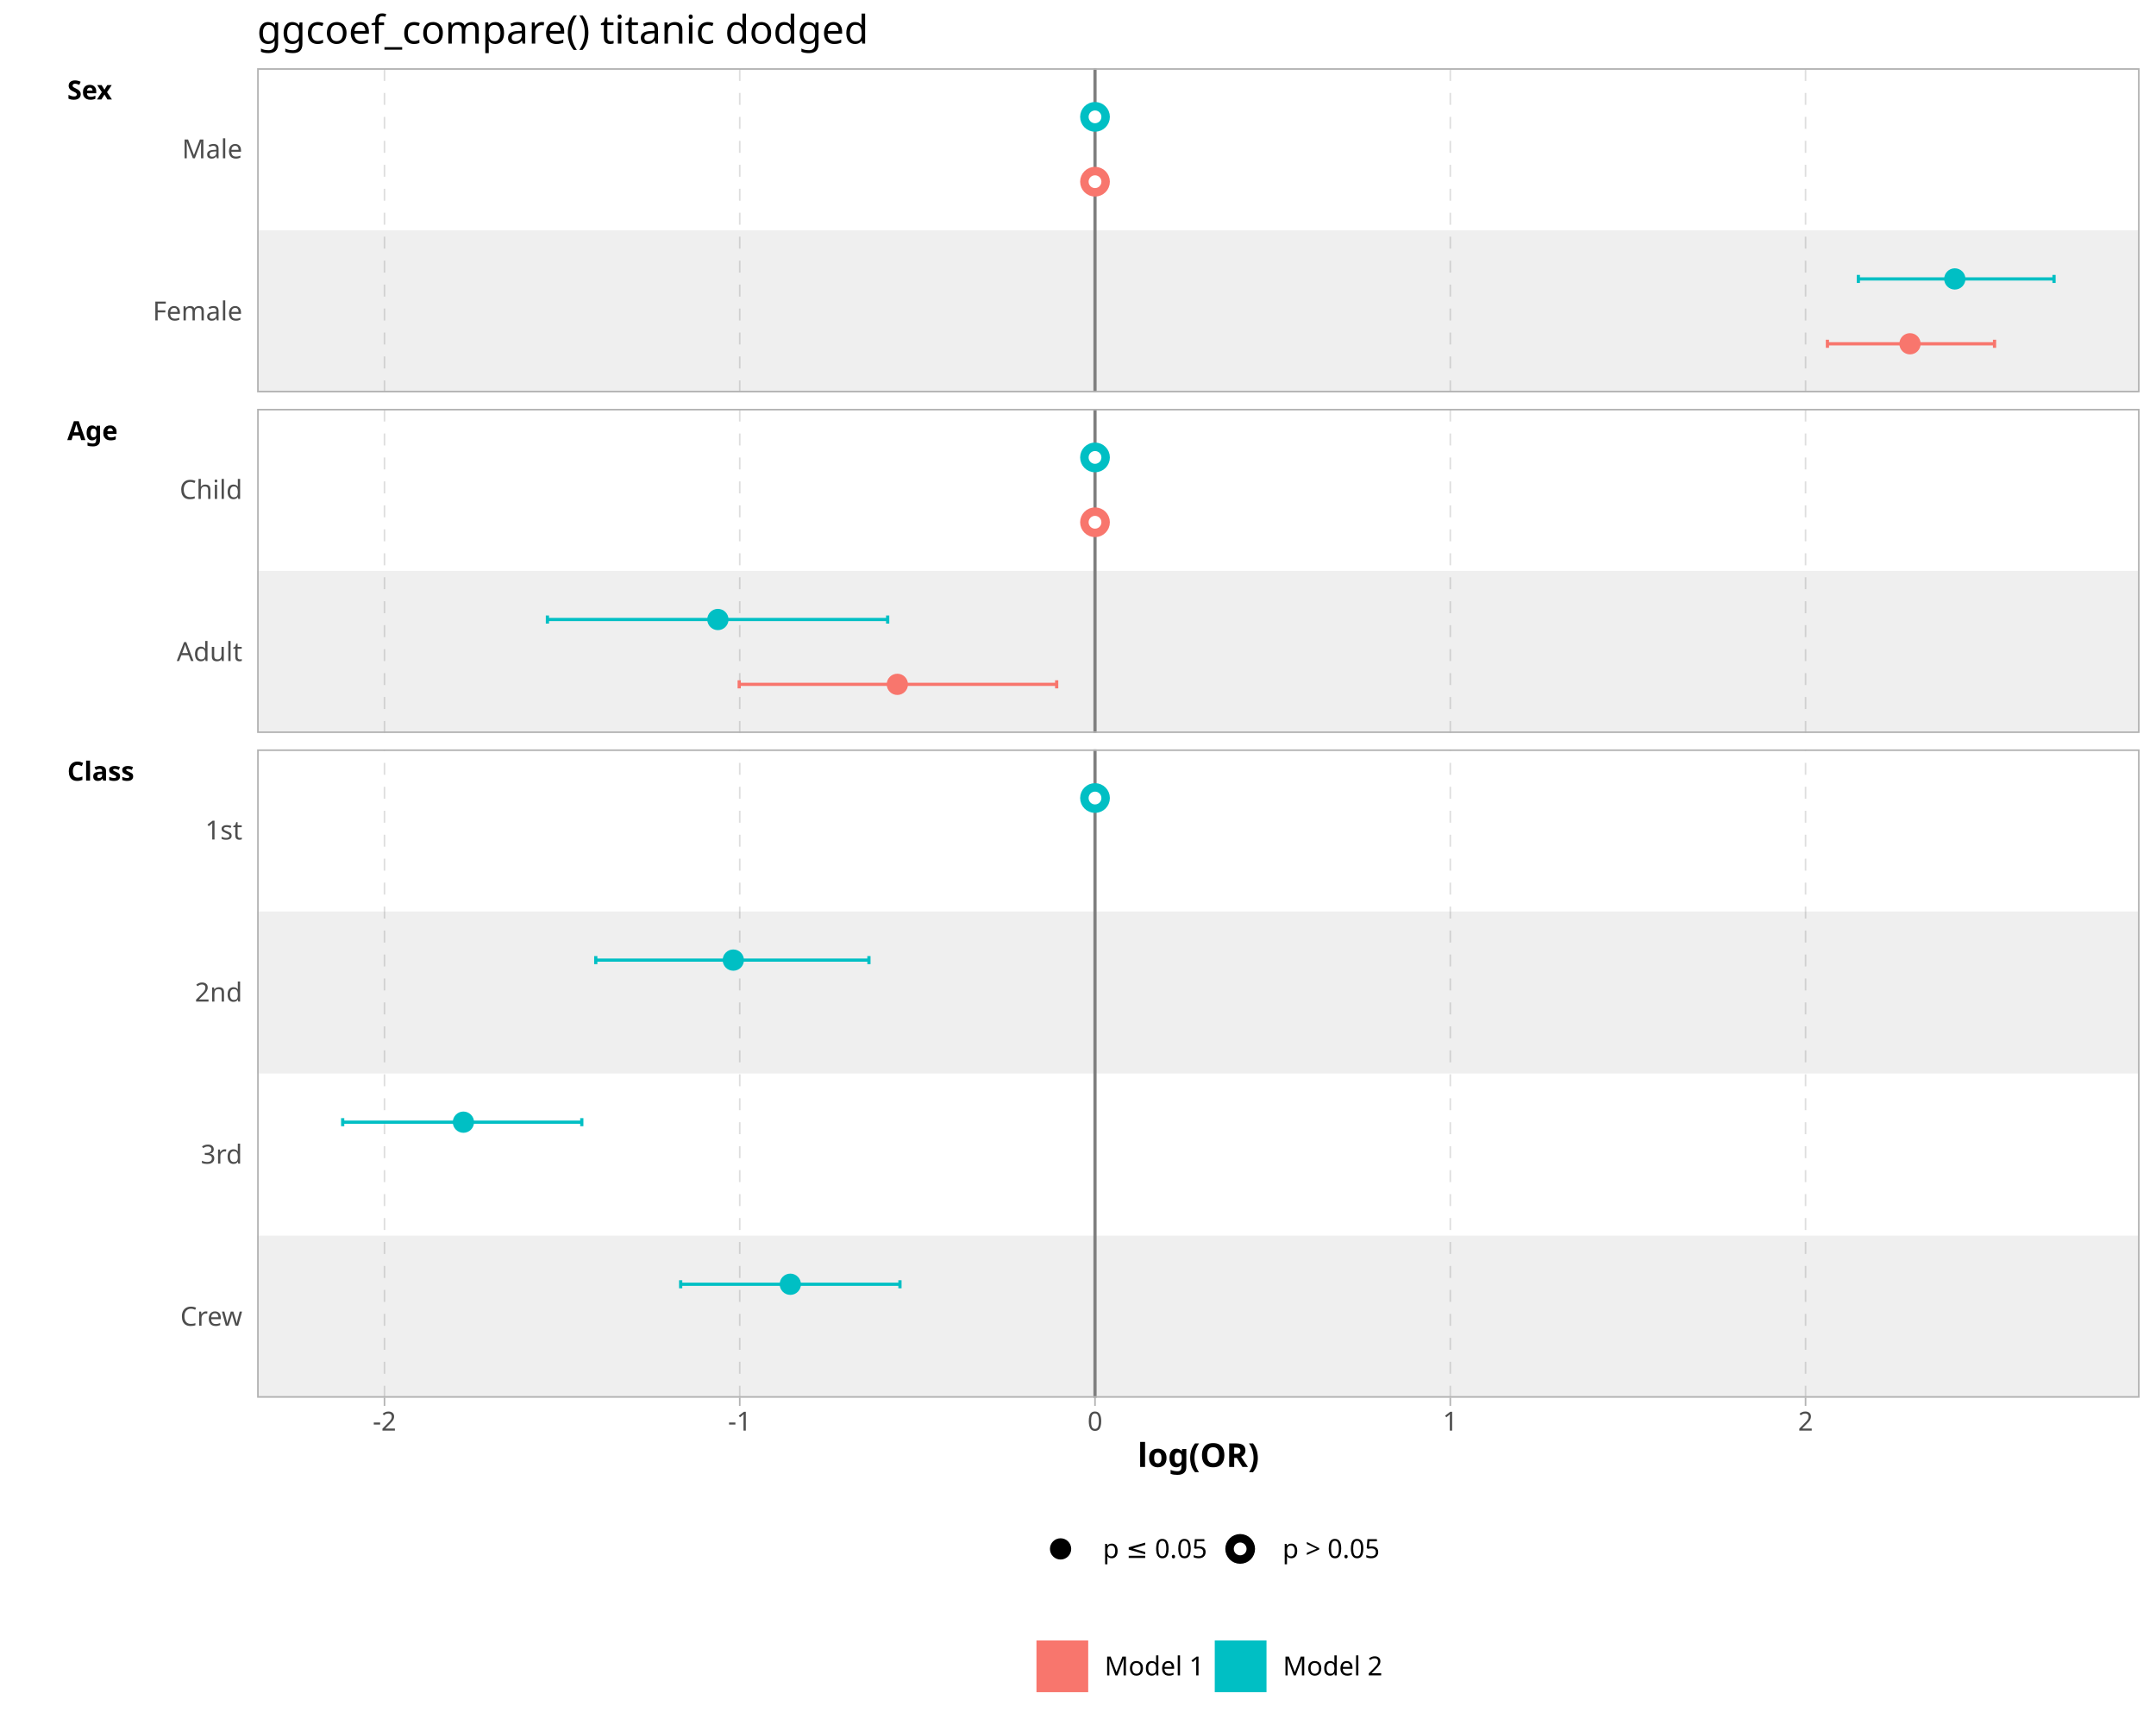
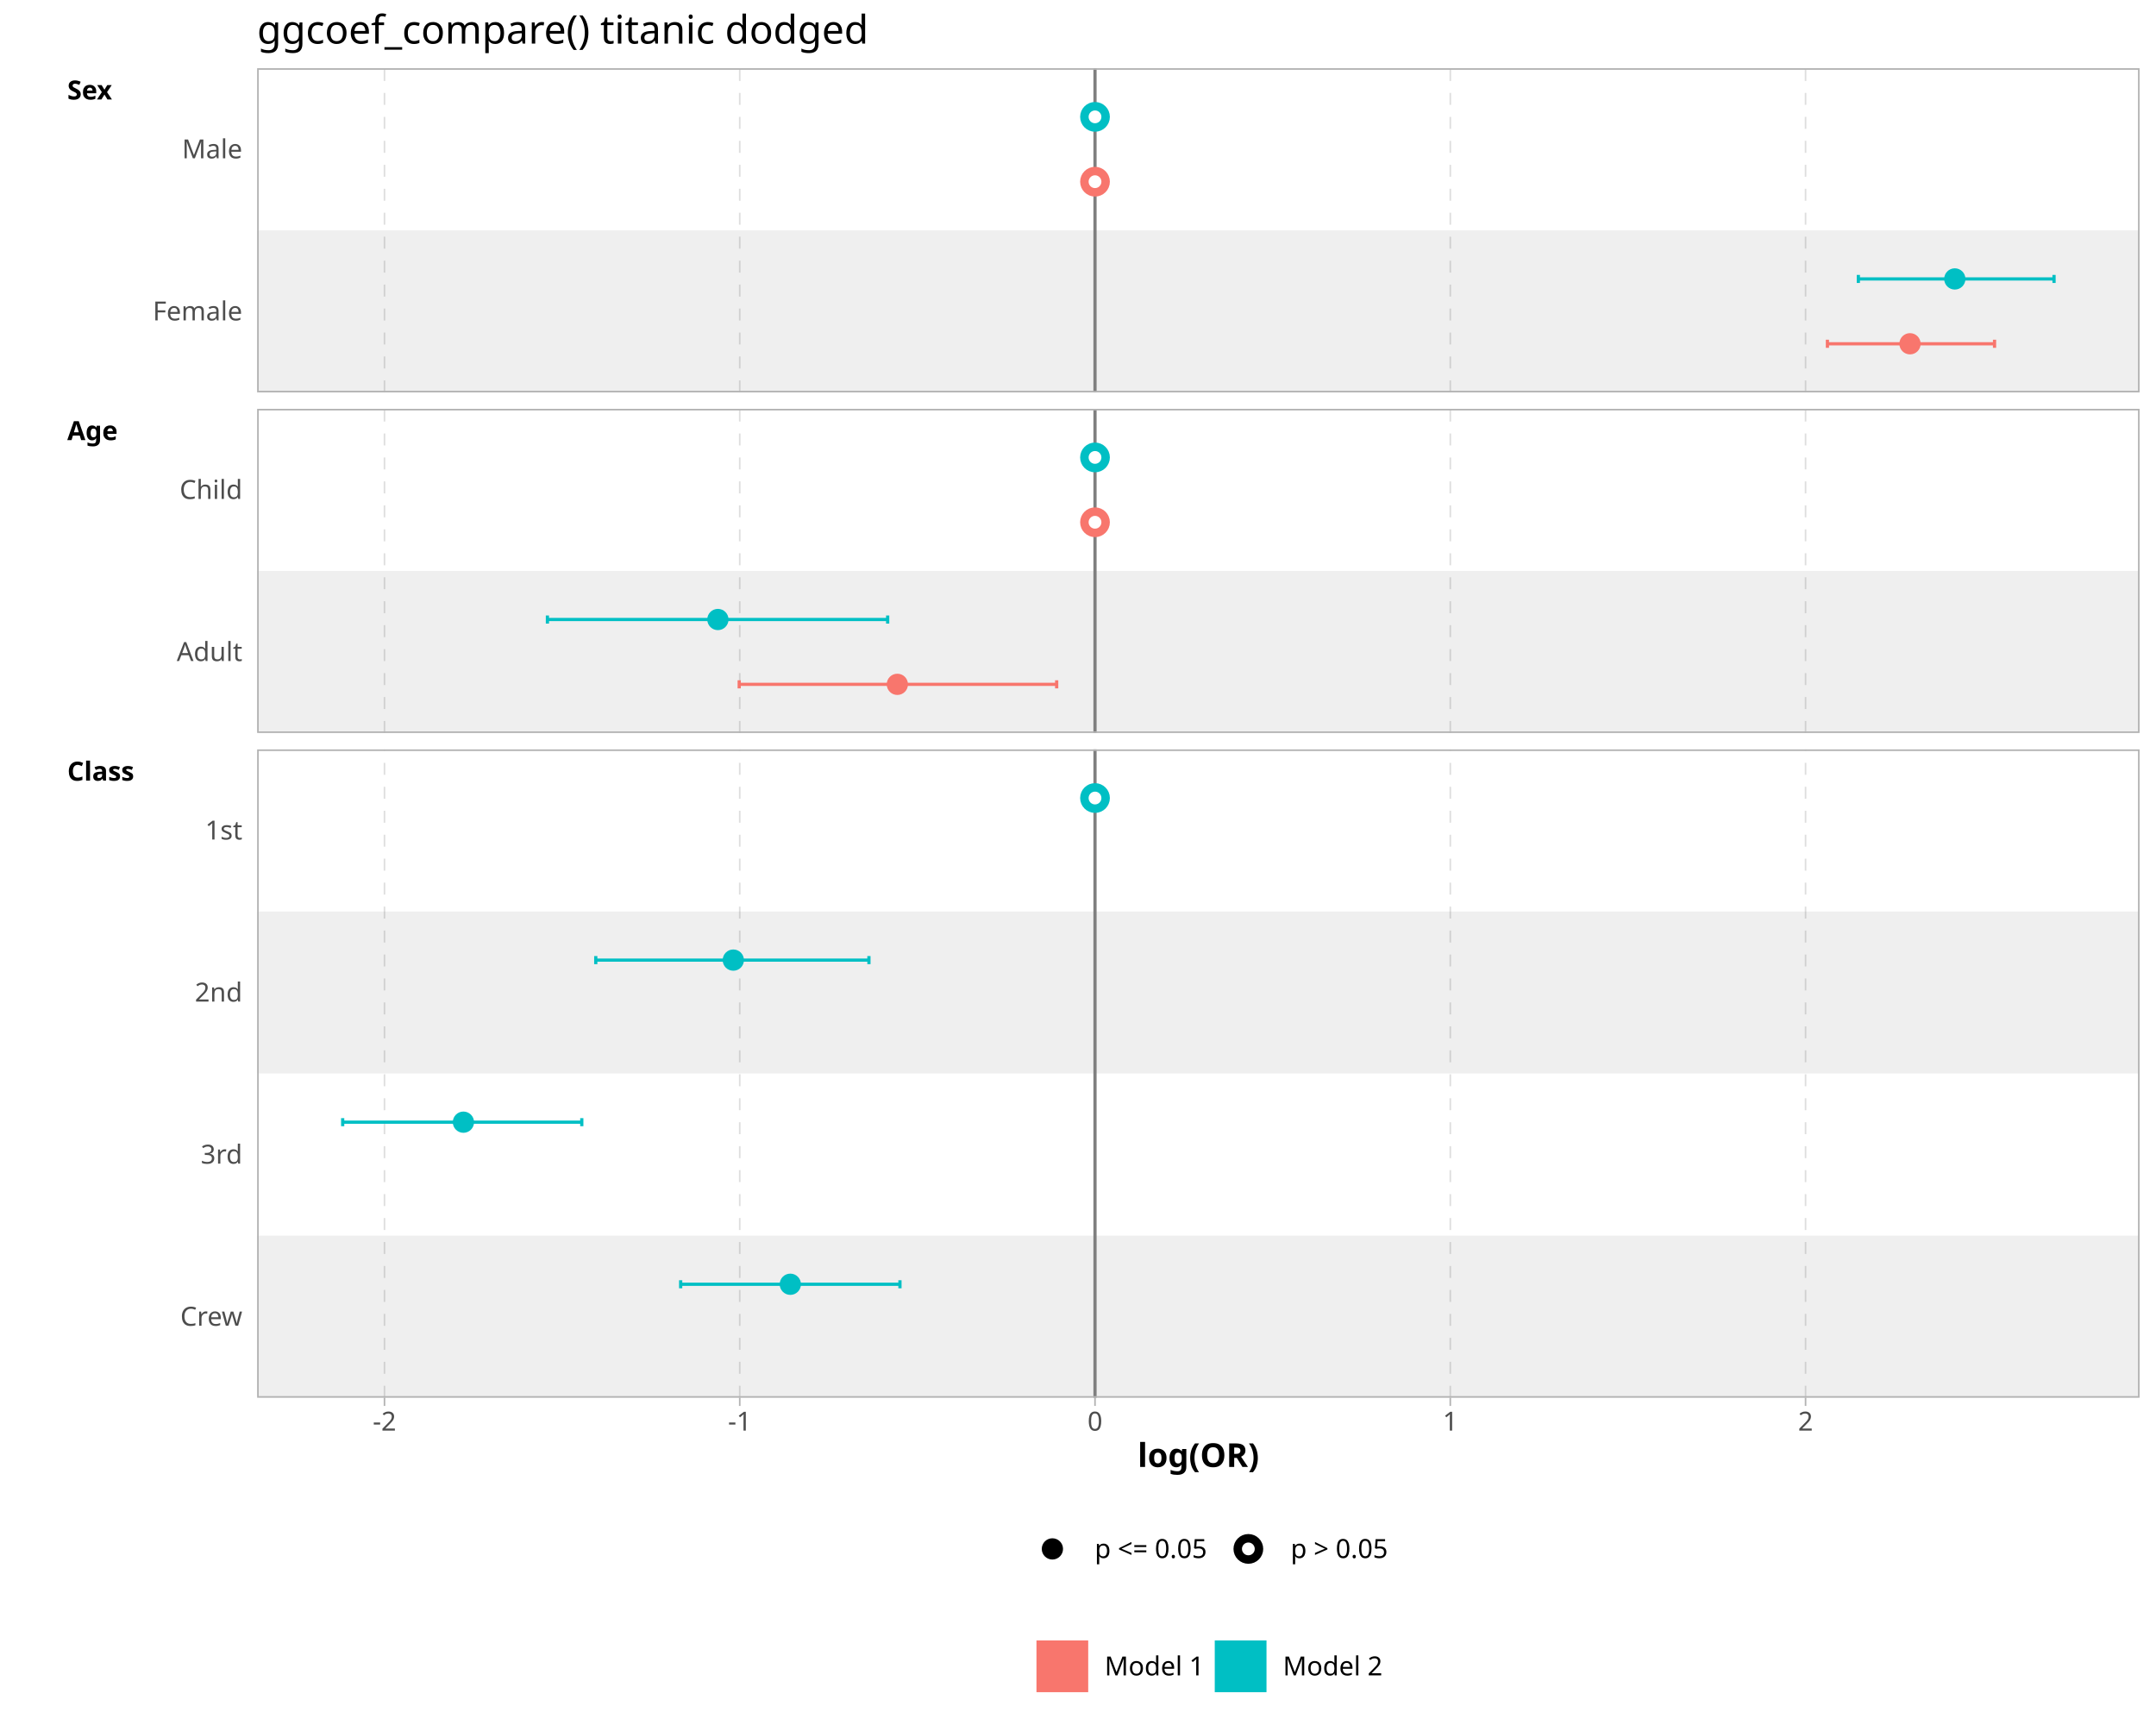
<svg xmlns="http://www.w3.org/2000/svg" class="svglite" data-engine-version="2.0" width="720.00pt" height="576.00pt" viewBox="0 0 720.00 576.00">
  <defs>
    <style type="text/css">
    .svglite line, .svglite polyline, .svglite polygon, .svglite path, .svglite rect, .svglite circle {
      fill: none;
      stroke: #000000;
      stroke-linecap: round;
      stroke-linejoin: round;
      stroke-miterlimit: 10.00;
    }
  </style>
  </defs>
  <rect width="100%" height="100%" style="stroke: none; fill: #FFFFFF;" />
  <defs>
    <clipPath id="cpMC4wMHw3MjAuMDB8MC4wMHw1NzYuMDA=">
      <rect x="0.00" y="0.00" width="720.00" height="576.00" />
    </clipPath>
  </defs>
  <g clip-path="url(#cpMC4wMHw3MjAuMDB8MC4wMHw1NzYuMDA=)">
    <rect x="0.00" y="0.00" width="720.00" height="576.00" style="stroke-width: 1.07; stroke: #FFFFFF; fill: #FFFFFF;" />
  </g>
  <defs>
    <clipPath id="cpODUuODd8NzE0LjUyfDIyLjc4fDEzMS4wMw==">
      <rect x="85.87" y="22.78" width="628.65" height="108.24" />
    </clipPath>
  </defs>
  <g clip-path="url(#cpODUuODd8NzE0LjUyfDIyLjc4fDEzMS4wMw==)">
    <rect x="85.87" y="22.78" width="628.65" height="108.24" style="stroke-width: 1.07; stroke: none; fill: #FFFFFF;" />
    <polyline points="128.40,131.03 128.40,22.78 " style="stroke-width: 0.53; stroke: #DEDEDE; stroke-dasharray: 4.00,4.00; stroke-linecap: butt;" />
    <polyline points="247.04,131.03 247.04,22.78 " style="stroke-width: 0.53; stroke: #DEDEDE; stroke-dasharray: 4.00,4.00; stroke-linecap: butt;" />
    <polyline points="365.68,131.03 365.68,22.78 " style="stroke-width: 0.53; stroke: #DEDEDE; stroke-dasharray: 4.00,4.00; stroke-linecap: butt;" />
    <polyline points="484.33,131.03 484.33,22.78 " style="stroke-width: 0.53; stroke: #DEDEDE; stroke-dasharray: 4.00,4.00; stroke-linecap: butt;" />
    <polyline points="602.97,131.03 602.97,22.78 " style="stroke-width: 0.53; stroke: #DEDEDE; stroke-dasharray: 4.00,4.00; stroke-linecap: butt;" />
    <rect x="85.87" y="76.91" width="628.65" height="54.12" style="stroke-width: 1.07; stroke: none; stroke-linecap: butt; stroke-linejoin: miter; fill: #111111; fill-opacity: 0.067;" />
    <rect x="85.87" y="22.78" width="628.65" height="54.12" style="stroke-width: 1.07; stroke: none; stroke-linecap: butt; stroke-linejoin: miter;" />
    <line x1="365.68" y1="131.03" x2="365.68" y2="22.78" style="stroke-width: 1.07; stroke: #7F7F7F; stroke-linecap: butt;" />
    <polyline points="666.08,116.14 666.08,113.44 " style="stroke-width: 1.07; stroke: #F8766D; stroke-linecap: butt;" />
    <polyline points="666.08,114.79 610.27,114.79 " style="stroke-width: 1.07; stroke: #F8766D; stroke-linecap: butt;" />
    <polyline points="610.27,116.14 610.27,113.44 " style="stroke-width: 1.07; stroke: #F8766D; stroke-linecap: butt;" />
    <polyline points="685.95,94.49 685.95,91.79 " style="stroke-width: 1.07; stroke: #00BFC4; stroke-linecap: butt;" />
    <polyline points="685.95,93.14 620.60,93.14 " style="stroke-width: 1.07; stroke: #00BFC4; stroke-linecap: butt;" />
    <polyline points="620.60,94.49 620.60,91.79 " style="stroke-width: 1.07; stroke: #00BFC4; stroke-linecap: butt;" />
    <circle cx="365.68" cy="60.67" r="3.55" style="stroke-width: 2.83; stroke: #F8766D; fill: #FFFFFF;" />
    <circle cx="637.85" cy="114.79" r="3.55" style="stroke-width: 2.83; stroke: none; fill: #F8766D;" />
    <circle cx="365.68" cy="39.02" r="3.55" style="stroke-width: 2.83; stroke: #00BFC4; fill: #FFFFFF;" />
    <circle cx="652.81" cy="93.14" r="3.55" style="stroke-width: 2.83; stroke: none; fill: #00BFC4;" />
    <rect x="85.87" y="22.78" width="628.65" height="108.24" style="stroke-width: 1.07; stroke: #B3B3B3;" />
  </g>
  <g clip-path="url(#cpMC4wMHw3MjAuMDB8MC4wMHw1NzYuMDA=)">
</g>
  <defs>
    <clipPath id="cpODUuODd8NzE0LjUyfDEzNi41MXwyNDQuNzU=">
      <rect x="85.87" y="136.51" width="628.65" height="108.24" />
    </clipPath>
  </defs>
  <g clip-path="url(#cpODUuODd8NzE0LjUyfDEzNi41MXwyNDQuNzU=)">
    <rect x="85.87" y="136.51" width="628.65" height="108.24" style="stroke-width: 1.07; stroke: none; fill: #FFFFFF;" />
    <polyline points="128.40,244.75 128.40,136.51 " style="stroke-width: 0.53; stroke: #DEDEDE; stroke-dasharray: 4.00,4.00; stroke-linecap: butt;" />
    <polyline points="247.04,244.75 247.04,136.51 " style="stroke-width: 0.53; stroke: #DEDEDE; stroke-dasharray: 4.00,4.00; stroke-linecap: butt;" />
    <polyline points="365.68,244.75 365.68,136.51 " style="stroke-width: 0.53; stroke: #DEDEDE; stroke-dasharray: 4.00,4.00; stroke-linecap: butt;" />
    <polyline points="484.33,244.75 484.33,136.51 " style="stroke-width: 0.53; stroke: #DEDEDE; stroke-dasharray: 4.00,4.00; stroke-linecap: butt;" />
    <polyline points="602.97,244.75 602.97,136.51 " style="stroke-width: 0.53; stroke: #DEDEDE; stroke-dasharray: 4.00,4.00; stroke-linecap: butt;" />
    <rect x="85.87" y="190.63" width="628.65" height="54.12" style="stroke-width: 1.07; stroke: none; stroke-linecap: butt; stroke-linejoin: miter; fill: #111111; fill-opacity: 0.067;" />
    <rect x="85.87" y="136.51" width="628.65" height="54.12" style="stroke-width: 1.07; stroke: none; stroke-linecap: butt; stroke-linejoin: miter;" />
    <line x1="365.68" y1="244.75" x2="365.68" y2="136.51" style="stroke-width: 1.07; stroke: #7F7F7F; stroke-linecap: butt;" />
    <polyline points="352.88,229.87 352.88,227.16 " style="stroke-width: 1.07; stroke: #F8766D; stroke-linecap: butt;" />
    <polyline points="352.88,228.51 246.86,228.51 " style="stroke-width: 1.07; stroke: #F8766D; stroke-linecap: butt;" />
    <polyline points="246.86,229.87 246.86,227.16 " style="stroke-width: 1.07; stroke: #F8766D; stroke-linecap: butt;" />
    <polyline points="296.44,208.22 296.44,205.51 " style="stroke-width: 1.07; stroke: #00BFC4; stroke-linecap: butt;" />
    <polyline points="296.44,206.86 182.81,206.86 " style="stroke-width: 1.07; stroke: #00BFC4; stroke-linecap: butt;" />
    <polyline points="182.81,208.22 182.81,205.51 " style="stroke-width: 1.07; stroke: #00BFC4; stroke-linecap: butt;" />
    <circle cx="365.68" cy="174.39" r="3.55" style="stroke-width: 2.83; stroke: #F8766D; fill: #FFFFFF;" />
    <circle cx="299.67" cy="228.51" r="3.55" style="stroke-width: 2.83; stroke: none; fill: #F8766D;" />
    <circle cx="365.68" cy="152.74" r="3.55" style="stroke-width: 2.83; stroke: #00BFC4; fill: #FFFFFF;" />
    <circle cx="239.74" cy="206.86" r="3.55" style="stroke-width: 2.83; stroke: none; fill: #00BFC4;" />
    <rect x="85.87" y="136.51" width="628.65" height="108.24" style="stroke-width: 1.07; stroke: #B3B3B3;" />
  </g>
  <g clip-path="url(#cpMC4wMHw3MjAuMDB8MC4wMHw1NzYuMDA=)">
</g>
  <defs>
    <clipPath id="cpODUuODd8NzE0LjUyfDI1MC4yM3w0NjYuNzI=">
      <rect x="85.87" y="250.23" width="628.65" height="216.49" />
    </clipPath>
  </defs>
  <g clip-path="url(#cpODUuODd8NzE0LjUyfDI1MC4yM3w0NjYuNzI=)">
    <rect x="85.87" y="250.23" width="628.65" height="216.49" style="stroke-width: 1.07; stroke: none; fill: #FFFFFF;" />
    <polyline points="128.40,466.72 128.40,250.23 " style="stroke-width: 0.53; stroke: #DEDEDE; stroke-dasharray: 4.00,4.00; stroke-linecap: butt;" />
    <polyline points="247.04,466.72 247.04,250.23 " style="stroke-width: 0.53; stroke: #DEDEDE; stroke-dasharray: 4.00,4.00; stroke-linecap: butt;" />
    <polyline points="365.68,466.72 365.68,250.23 " style="stroke-width: 0.53; stroke: #DEDEDE; stroke-dasharray: 4.00,4.00; stroke-linecap: butt;" />
    <polyline points="484.33,466.72 484.33,250.23 " style="stroke-width: 0.53; stroke: #DEDEDE; stroke-dasharray: 4.00,4.00; stroke-linecap: butt;" />
    <polyline points="602.97,466.72 602.97,250.23 " style="stroke-width: 0.53; stroke: #DEDEDE; stroke-dasharray: 4.00,4.00; stroke-linecap: butt;" />
    <rect x="85.87" y="412.60" width="628.65" height="54.12" style="stroke-width: 1.07; stroke: none; stroke-linecap: butt; stroke-linejoin: miter; fill: #111111; fill-opacity: 0.067;" />
    <rect x="85.87" y="358.47" width="628.65" height="54.12" style="stroke-width: 1.07; stroke: none; stroke-linecap: butt; stroke-linejoin: miter;" />
    <rect x="85.87" y="304.35" width="628.65" height="54.12" style="stroke-width: 1.07; stroke: none; stroke-linecap: butt; stroke-linejoin: miter; fill: #111111; fill-opacity: 0.067;" />
    <rect x="85.87" y="250.23" width="628.65" height="54.12" style="stroke-width: 1.07; stroke: none; stroke-linecap: butt; stroke-linejoin: miter;" />
    <line x1="365.68" y1="466.72" x2="365.68" y2="250.23" style="stroke-width: 1.07; stroke: #7F7F7F; stroke-linecap: butt;" />
    <polyline points="290.18,321.94 290.18,319.23 " style="stroke-width: 1.07; stroke: #00BFC4; stroke-linecap: butt;" />
    <polyline points="290.18,320.59 198.96,320.59 " style="stroke-width: 1.07; stroke: #00BFC4; stroke-linecap: butt;" />
    <polyline points="198.96,321.94 198.96,319.23 " style="stroke-width: 1.07; stroke: #00BFC4; stroke-linecap: butt;" />
    <polyline points="194.29,376.06 194.29,373.36 " style="stroke-width: 1.07; stroke: #00BFC4; stroke-linecap: butt;" />
    <polyline points="194.29,374.71 114.44,374.71 " style="stroke-width: 1.07; stroke: #00BFC4; stroke-linecap: butt;" />
    <polyline points="114.44,376.06 114.44,373.36 " style="stroke-width: 1.07; stroke: #00BFC4; stroke-linecap: butt;" />
    <polyline points="300.54,430.18 300.54,427.48 " style="stroke-width: 1.07; stroke: #00BFC4; stroke-linecap: butt;" />
    <polyline points="300.54,428.83 227.31,428.83 " style="stroke-width: 1.07; stroke: #00BFC4; stroke-linecap: butt;" />
    <polyline points="227.31,430.18 227.31,427.48 " style="stroke-width: 1.07; stroke: #00BFC4; stroke-linecap: butt;" />
    <circle cx="365.68" cy="266.47" r="3.55" style="stroke-width: 2.83; stroke: #00BFC4; fill: #FFFFFF;" />
    <circle cx="244.89" cy="320.59" r="3.55" style="stroke-width: 2.83; stroke: none; fill: #00BFC4;" />
    <circle cx="154.76" cy="374.71" r="3.55" style="stroke-width: 2.83; stroke: none; fill: #00BFC4;" />
    <circle cx="263.93" cy="428.83" r="3.55" style="stroke-width: 2.83; stroke: none; fill: #00BFC4;" />
    <rect x="85.87" y="250.23" width="628.65" height="216.49" style="stroke-width: 1.07; stroke: #B3B3B3;" />
  </g>
  <g clip-path="url(#cpMC4wMHw3MjAuMDB8MC4wMHw1NzYuMDA=)">
</g>
  <defs>
    <clipPath id="cpMTguMDd8NDguODV8MjIuNzh8MTMxLjAz">
      <rect x="18.07" y="22.78" width="30.78" height="108.24" />
    </clipPath>
  </defs>
  <g clip-path="url(#cpMTguMDd8NDguODV8MjIuNzh8MTMxLjAz)">
    <text x="22.46" y="33.22" style="font-size: 8.80px; font-weight: bold; font-family: sans;" textLength="15.17px" lengthAdjust="spacingAndGlyphs">Sex</text>
  </g>
  <g clip-path="url(#cpMC4wMHw3MjAuMDB8MC4wMHw1NzYuMDA=)">
</g>
  <defs>
    <clipPath id="cpMTguMDd8NDguODV8MTM2LjUxfDI0NC43NQ==">
      <rect x="18.07" y="136.51" width="30.78" height="108.24" />
    </clipPath>
  </defs>
  <g clip-path="url(#cpMTguMDd8NDguODV8MTM2LjUxfDI0NC43NQ==)">
    <text x="22.46" y="146.95" style="font-size: 8.80px; font-weight: bold; font-family: sans;" textLength="15.66px" lengthAdjust="spacingAndGlyphs">Age</text>
  </g>
  <g clip-path="url(#cpMC4wMHw3MjAuMDB8MC4wMHw1NzYuMDA=)">
</g>
  <defs>
    <clipPath id="cpMTguMDd8NDguODV8MjUwLjIzfDQ2Ni43Mg==">
      <rect x="18.07" y="250.23" width="30.78" height="216.49" />
    </clipPath>
  </defs>
  <g clip-path="url(#cpMTguMDd8NDguODV8MjUwLjIzfDQ2Ni43Mg==)">
    <text x="22.46" y="260.67" style="font-size: 8.80px; font-weight: bold; font-family: sans;" textLength="22.01px" lengthAdjust="spacingAndGlyphs">Class</text>
  </g>
  <g clip-path="url(#cpMC4wMHw3MjAuMDB8MC4wMHw1NzYuMDA=)">
    <polyline points="128.40,469.46 128.40,466.72 " style="stroke-width: 0.53; stroke: #B3B3B3; stroke-linecap: butt;" />
    <polyline points="247.04,469.46 247.04,466.72 " style="stroke-width: 0.53; stroke: #B3B3B3; stroke-linecap: butt;" />
    <polyline points="365.68,469.46 365.68,466.72 " style="stroke-width: 0.53; stroke: #B3B3B3; stroke-linecap: butt;" />
    <polyline points="484.33,469.46 484.33,466.72 " style="stroke-width: 0.53; stroke: #B3B3B3; stroke-linecap: butt;" />
    <polyline points="602.97,469.46 602.97,466.72 " style="stroke-width: 0.53; stroke: #B3B3B3; stroke-linecap: butt;" />
    <text x="128.40" y="477.70" text-anchor="middle" style="font-size: 8.80px; fill: #4D4D4D; font-family: sans;" textLength="7.82px" lengthAdjust="spacingAndGlyphs">-2</text>
    <text x="247.04" y="477.70" text-anchor="middle" style="font-size: 8.80px; fill: #4D4D4D; font-family: sans;" textLength="7.82px" lengthAdjust="spacingAndGlyphs">-1</text>
    <text x="365.68" y="477.70" text-anchor="middle" style="font-size: 8.80px; fill: #4D4D4D; font-family: sans;" textLength="4.89px" lengthAdjust="spacingAndGlyphs">0</text>
    <text x="484.33" y="477.70" text-anchor="middle" style="font-size: 8.80px; fill: #4D4D4D; font-family: sans;" textLength="4.89px" lengthAdjust="spacingAndGlyphs">1</text>
    <text x="602.97" y="477.70" text-anchor="middle" style="font-size: 8.80px; fill: #4D4D4D; font-family: sans;" textLength="4.89px" lengthAdjust="spacingAndGlyphs">2</text>
    <text x="80.94" y="106.99" text-anchor="end" style="font-size: 8.80px; fill: #4D4D4D; font-family: sans;" textLength="29.35px" lengthAdjust="spacingAndGlyphs">Female</text>
    <text x="80.94" y="52.87" text-anchor="end" style="font-size: 8.80px; fill: #4D4D4D; font-family: sans;" textLength="19.08px" lengthAdjust="spacingAndGlyphs">Male</text>
    <text x="80.94" y="220.72" text-anchor="end" style="font-size: 8.80px; fill: #4D4D4D; font-family: sans;" textLength="20.06px" lengthAdjust="spacingAndGlyphs">Adult</text>
    <text x="80.94" y="166.60" text-anchor="end" style="font-size: 8.80px; fill: #4D4D4D; font-family: sans;" textLength="20.05px" lengthAdjust="spacingAndGlyphs">Child</text>
    <text x="80.94" y="442.68" text-anchor="end" style="font-size: 8.80px; fill: #4D4D4D; font-family: sans;" textLength="20.54px" lengthAdjust="spacingAndGlyphs">Crew</text>
    <text x="80.94" y="388.56" text-anchor="end" style="font-size: 8.80px; fill: #4D4D4D; font-family: sans;" textLength="12.72px" lengthAdjust="spacingAndGlyphs">3rd</text>
    <text x="80.94" y="334.44" text-anchor="end" style="font-size: 8.80px; fill: #4D4D4D; font-family: sans;" textLength="14.68px" lengthAdjust="spacingAndGlyphs">2nd</text>
    <text x="80.94" y="280.32" text-anchor="end" style="font-size: 8.80px; fill: #4D4D4D; font-family: sans;" textLength="11.74px" lengthAdjust="spacingAndGlyphs">1st</text>
    <text x="400.20" y="489.84" text-anchor="middle" style="font-size: 11.00px; font-weight: bold; font-family: sans;" textLength="38.51px" lengthAdjust="spacingAndGlyphs">log(OR)</text>
-     <rect x="334.58" y="503.08" width="131.23" height="28.24" style="stroke-width: 1.07; stroke: none; fill: #FFFFFF;" />
-     <rect x="345.54" y="508.56" width="17.28" height="17.28" style="stroke-width: 1.07; stroke: none; fill: #FFFFFF;" />
-     <circle cx="354.18" cy="517.20" r="3.55" style="stroke-width: 2.83; stroke: none; fill: #000000;" />
-     <rect x="405.52" y="508.56" width="17.28" height="17.28" style="stroke-width: 1.07; stroke: none; fill: #FFFFFF;" />
-     <circle cx="414.16" cy="517.20" r="3.55" style="stroke-width: 2.83; fill: #FFFFFF;" />
-     <text x="368.30" y="520.23" style="font-size: 8.80px; font-family: sans;" textLength="31.74px" lengthAdjust="spacingAndGlyphs">p ≤ 0.05</text>
-     <text x="428.28" y="520.23" style="font-size: 8.80px; font-family: sans;" textLength="32.05px" lengthAdjust="spacingAndGlyphs">p &gt; 0.05</text>
+     <rect x="331.85" y="503.08" width="136.69" height="28.24" style="stroke-width: 1.07; stroke: none; fill: #FFFFFF;" />
+     <rect x="342.81" y="508.56" width="17.28" height="17.28" style="stroke-width: 1.07; stroke: none; fill: #FFFFFF;" />
+     <circle cx="351.45" cy="517.20" r="3.55" style="stroke-width: 2.83; stroke: none; fill: #000000;" />
+     <rect x="408.25" y="508.56" width="17.28" height="17.28" style="stroke-width: 1.07; stroke: none; fill: #FFFFFF;" />
+     <circle cx="416.89" cy="517.20" r="3.55" style="stroke-width: 2.83; fill: #FFFFFF;" />
+     <text x="365.57" y="520.23" style="font-size: 8.80px; font-family: sans;" textLength="37.20px" lengthAdjust="spacingAndGlyphs">p &lt;= 0.05</text>
+     <text x="431.01" y="520.23" style="font-size: 8.80px; font-family: sans;" textLength="32.05px" lengthAdjust="spacingAndGlyphs">p &gt; 0.05</text>
    <rect x="335.17" y="542.28" width="130.06" height="28.24" style="stroke-width: 1.07; stroke: none; fill: #FFFFFF;" />
    <rect x="346.13" y="547.76" width="17.28" height="17.28" style="stroke-width: 1.07; stroke: none; fill: #FFFFFF;" />
    <rect x="346.13" y="547.76" width="17.28" height="17.28" style="stroke-width: 0.75; stroke: none; fill: #F8766D;" />
    <line x1="347.85" y1="556.40" x2="361.68" y2="556.40" style="stroke-width: 1.07; stroke: #F8766D; stroke-linecap: butt;" />
    <circle cx="354.77" cy="556.40" r="3.55" style="stroke-width: 2.83; stroke: #F8766D; fill: #F8766D;" />
    <rect x="405.67" y="547.76" width="17.28" height="17.28" style="stroke-width: 1.07; stroke: none; fill: #FFFFFF;" />
    <rect x="405.67" y="547.76" width="17.28" height="17.28" style="stroke-width: 0.75; stroke: none; fill: #00BFC4;" />
    <line x1="407.40" y1="556.40" x2="421.23" y2="556.40" style="stroke-width: 1.07; stroke: #00BFC4; stroke-linecap: butt;" />
    <circle cx="414.31" cy="556.40" r="3.55" style="stroke-width: 2.83; stroke: #00BFC4; fill: #00BFC4;" />
    <text x="368.88" y="559.43" style="font-size: 8.80px; font-family: sans;" textLength="31.31px" lengthAdjust="spacingAndGlyphs">Model 1</text>
    <text x="428.43" y="559.43" style="font-size: 8.80px; font-family: sans;" textLength="31.31px" lengthAdjust="spacingAndGlyphs">Model 2</text>
    <text x="85.87" y="14.56" style="font-size: 13.20px; font-family: sans;" textLength="193.01px" lengthAdjust="spacingAndGlyphs">ggcoef_compare() titanic dodged</text>
  </g>
</svg>
